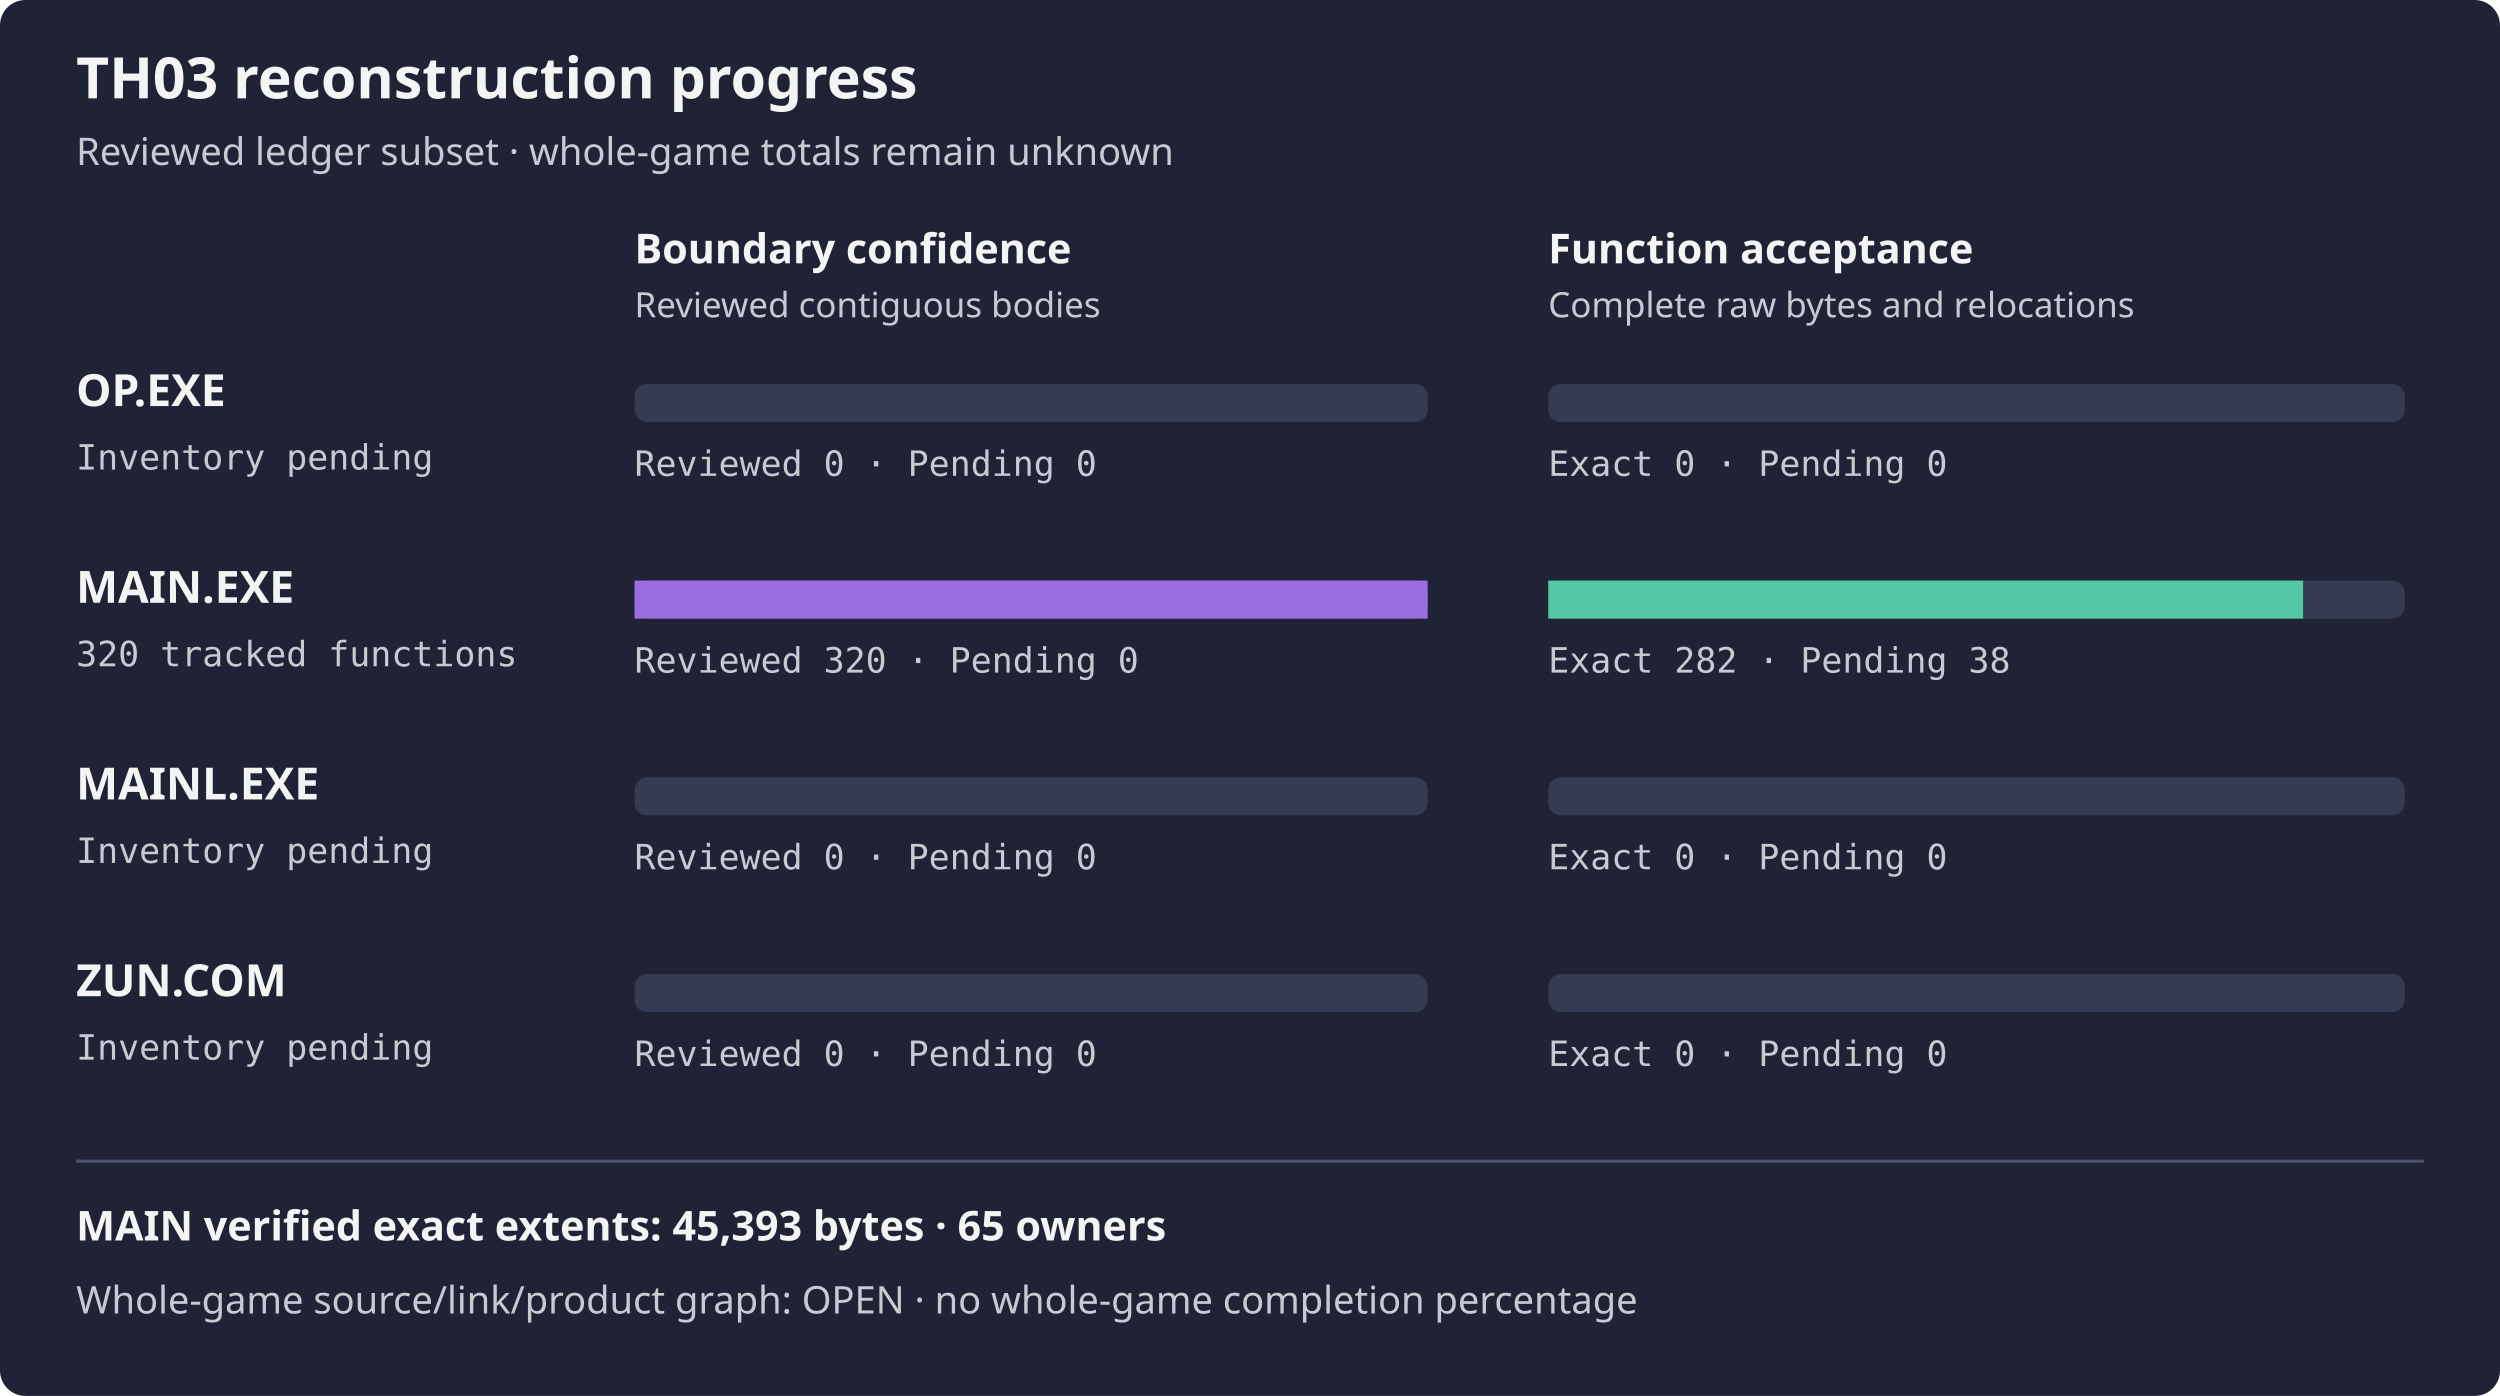
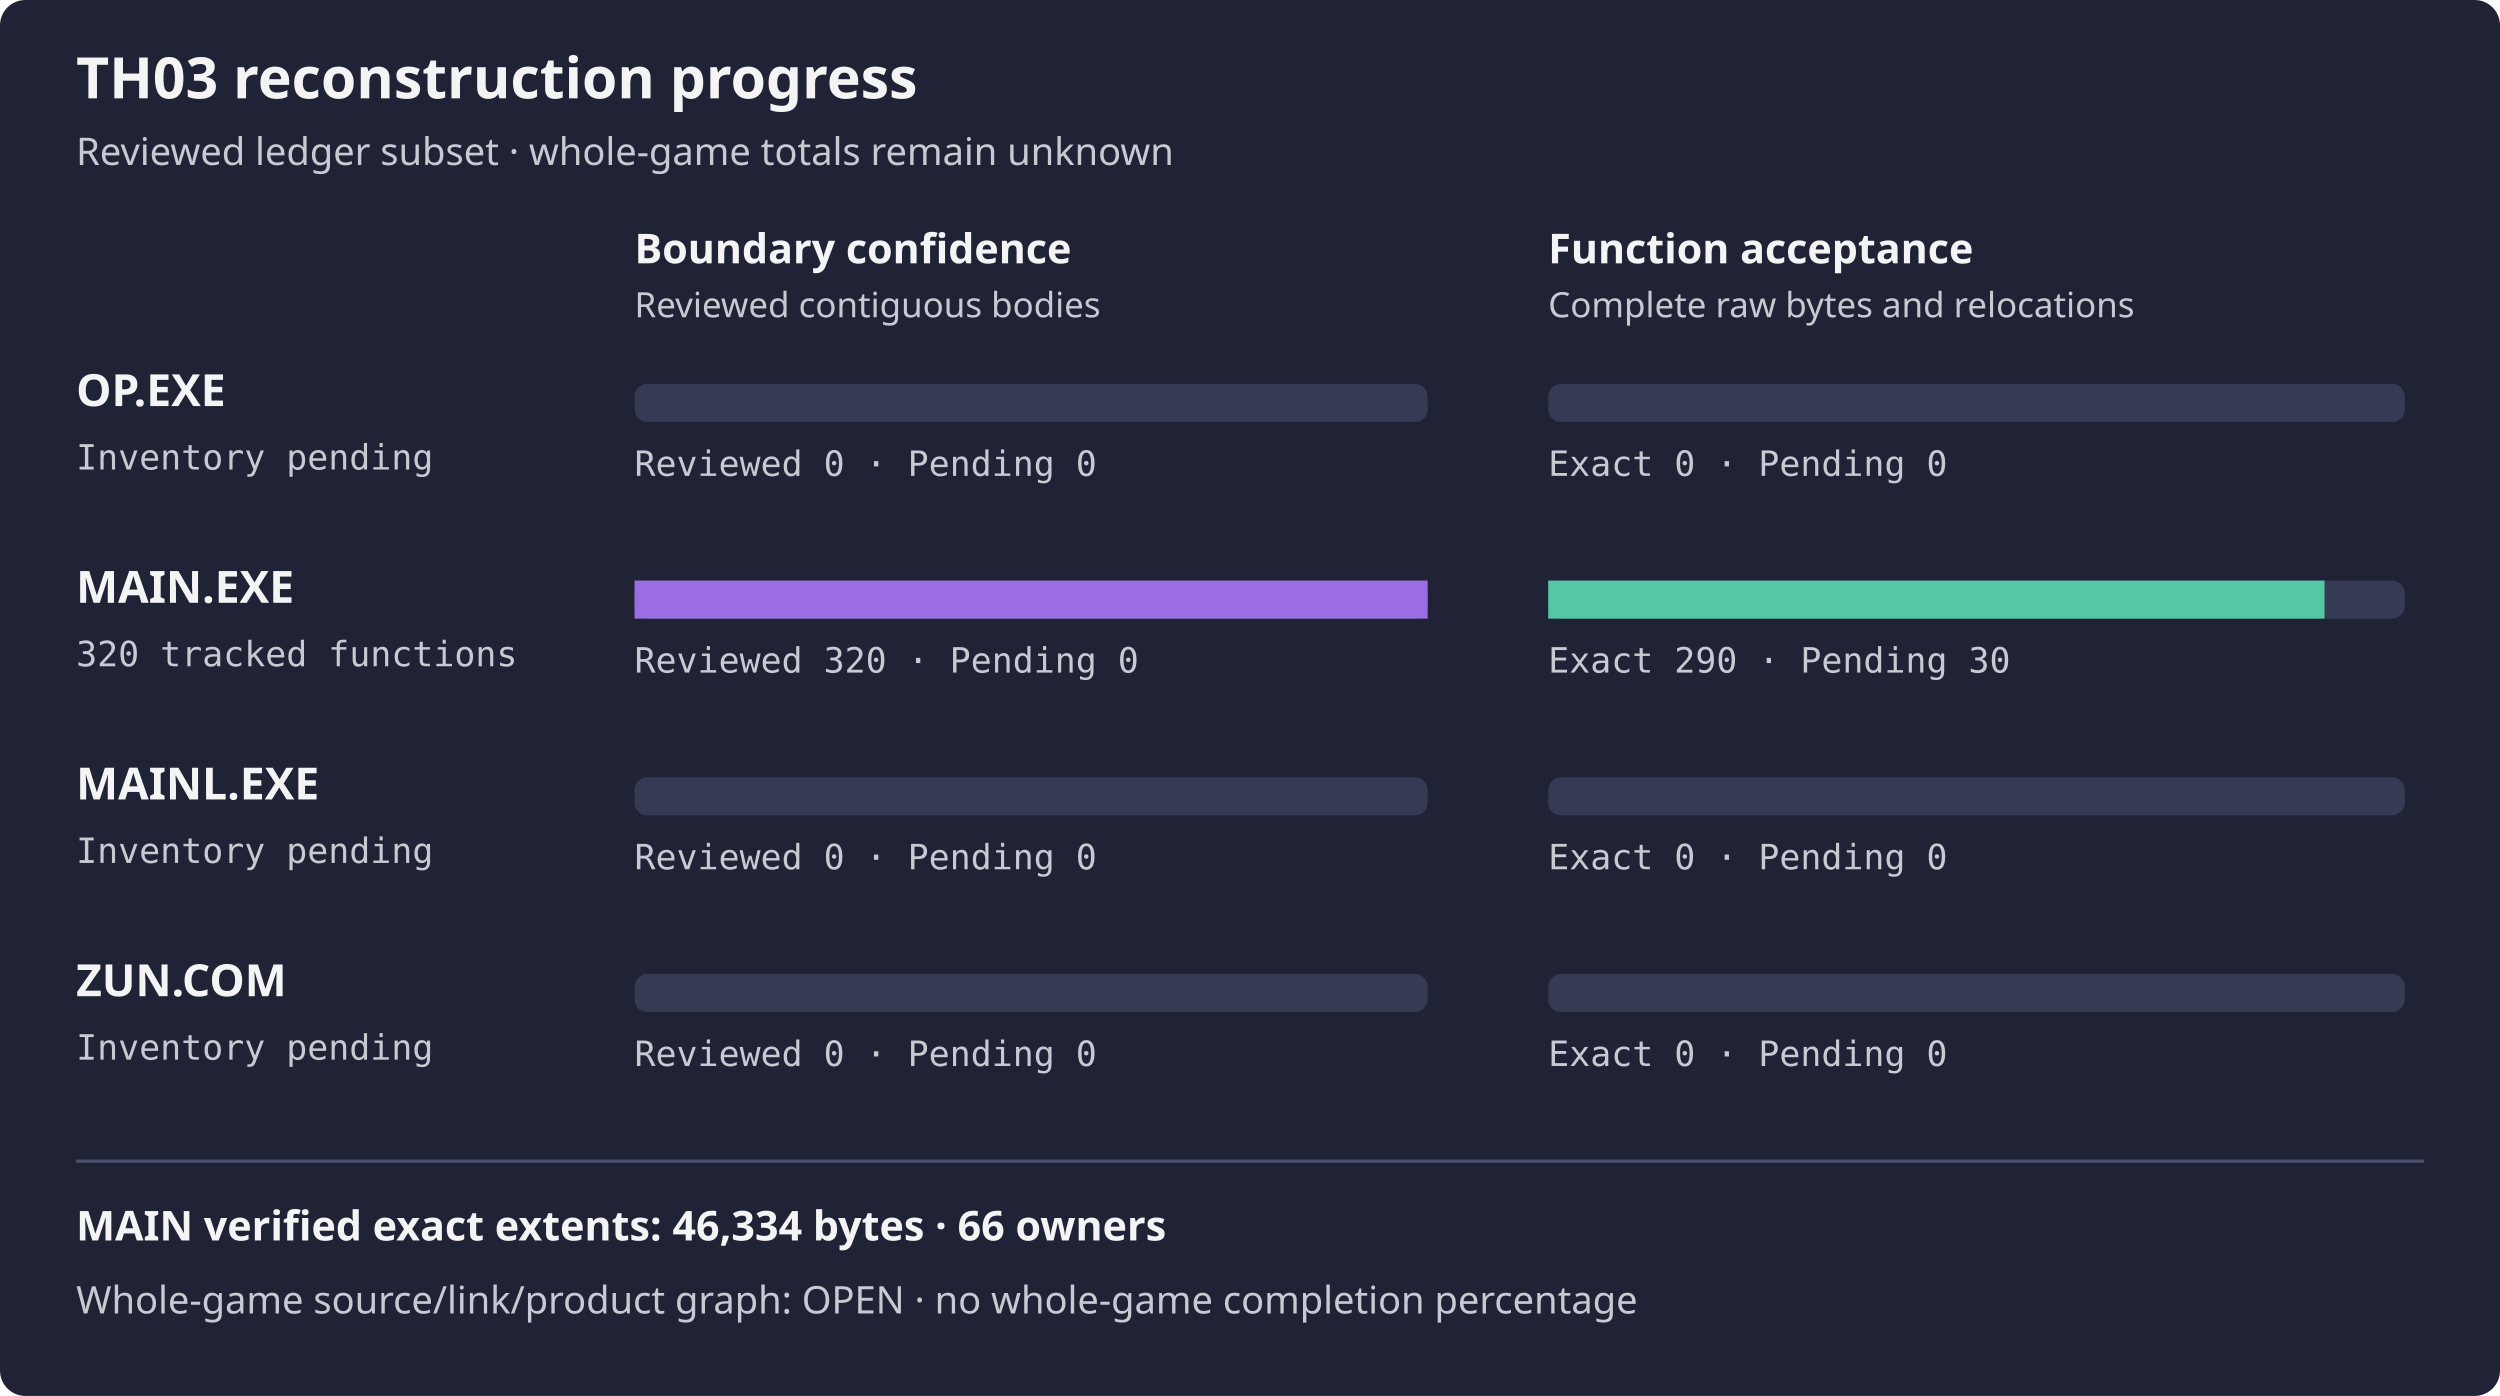
<svg xmlns="http://www.w3.org/2000/svg" width="788" height="440" viewBox="0 0 788 440" role="img" aria-label="TH03 reviewed subset reconstruction progress">
  <rect width="788" height="440" rx="8" fill="#1f2335" />
  <text x="24" y="31" fill="#f4f4f5" font-family="sans-serif" font-size="18" font-weight="600">TH03 reconstruction progress</text>
  <text x="24" y="52" fill="#c8cad2" font-family="sans-serif" font-size="12">Reviewed ledger subset · whole-game totals remain unknown</text>
  <text x="200" y="83" fill="#f4f4f5" font-family="sans-serif" font-size="13" font-weight="600">Boundary confidence</text>
  <text x="488" y="83" fill="#f4f4f5" font-family="sans-serif" font-size="13" font-weight="600">Function acceptance</text>
  <text x="200" y="100" fill="#c8cad2" font-family="sans-serif" font-size="11">Reviewed contiguous bodies</text>
  <text x="488" y="100" fill="#c8cad2" font-family="sans-serif" font-size="11">Complete raw bytes and relocations</text>
  <text x="24" y="128" fill="#f4f4f5" font-family="sans-serif" font-size="14" font-weight="600">OP.EXE</text>
  <text x="24" y="148" fill="#c8cad2" font-family="monospace" font-size="11">Inventory pending</text>
  <rect x="200" y="121" width="250" height="12" rx="4" fill="#353b52" />
  <rect x="488" y="121" width="270" height="12" rx="4" fill="#353b52" />
  <rect x="200" y="121" width="0.00" height="12" fill="#9b6de3" />
  <rect x="488" y="121" width="0.00" height="12" fill="#55c7a6" />
  <text x="200" y="150" fill="#c8cad2" font-family="monospace" font-size="11">Reviewed 0 · Pending 0</text>
  <text x="488" y="150" fill="#c8cad2" font-family="monospace" font-size="11">Exact 0 · Pending 0</text>
  <text x="24" y="190" fill="#f4f4f5" font-family="sans-serif" font-size="14" font-weight="600">MAIN.EXE</text>
  <text x="24" y="210" fill="#c8cad2" font-family="monospace" font-size="11">320 tracked functions</text>
  <rect x="200" y="183" width="250" height="12" rx="4" fill="#353b52" />
  <rect x="488" y="183" width="270" height="12" rx="4" fill="#353b52" />
  <rect x="200" y="183" width="250.00" height="12" fill="#9b6de3" />
-   <rect x="488" y="183" width="237.94" height="12" fill="#55c7a6" />
+   <rect x="488" y="183" width="244.69" height="12" fill="#55c7a6" />
  <text x="200" y="212" fill="#c8cad2" font-family="monospace" font-size="11">Reviewed 320 · Pending 0</text>
-   <text x="488" y="212" fill="#c8cad2" font-family="monospace" font-size="11">Exact 282 · Pending 38</text>
+   <text x="488" y="212" fill="#c8cad2" font-family="monospace" font-size="11">Exact 290 · Pending 30</text>
  <text x="24" y="252" fill="#f4f4f5" font-family="sans-serif" font-size="14" font-weight="600">MAINL.EXE</text>
  <text x="24" y="272" fill="#c8cad2" font-family="monospace" font-size="11">Inventory pending</text>
  <rect x="200" y="245" width="250" height="12" rx="4" fill="#353b52" />
  <rect x="488" y="245" width="270" height="12" rx="4" fill="#353b52" />
  <rect x="200" y="245" width="0.00" height="12" fill="#9b6de3" />
  <rect x="488" y="245" width="0.00" height="12" fill="#55c7a6" />
  <text x="200" y="274" fill="#c8cad2" font-family="monospace" font-size="11">Reviewed 0 · Pending 0</text>
  <text x="488" y="274" fill="#c8cad2" font-family="monospace" font-size="11">Exact 0 · Pending 0</text>
  <text x="24" y="314" fill="#f4f4f5" font-family="sans-serif" font-size="14" font-weight="600">ZUN.COM</text>
  <text x="24" y="334" fill="#c8cad2" font-family="monospace" font-size="11">Inventory pending</text>
  <rect x="200" y="307" width="250" height="12" rx="4" fill="#353b52" />
  <rect x="488" y="307" width="270" height="12" rx="4" fill="#353b52" />
  <rect x="200" y="307" width="0.00" height="12" fill="#9b6de3" />
  <rect x="488" y="307" width="0.00" height="12" fill="#55c7a6" />
  <text x="200" y="336" fill="#c8cad2" font-family="monospace" font-size="11">Reviewed 0 · Pending 0</text>
  <text x="488" y="336" fill="#c8cad2" font-family="monospace" font-size="11">Exact 0 · Pending 0</text>
  <path d="M24 366 H764" stroke="#4b526d" />
-   <text x="24" y="391" fill="#f4f4f5" font-family="sans-serif" font-size="13" font-weight="600">MAIN verified exact extents: 45,393 bytes · 65 owners</text>
+   <text x="24" y="391" fill="#f4f4f5" font-family="sans-serif" font-size="13" font-weight="600">MAIN verified exact extents: 46,334 bytes · 66 owners</text>
  <text x="24" y="414" fill="#c8cad2" font-family="sans-serif" font-size="12">Whole-game source/link/product graph: OPEN · no whole-game completion percentage</text>
</svg>
